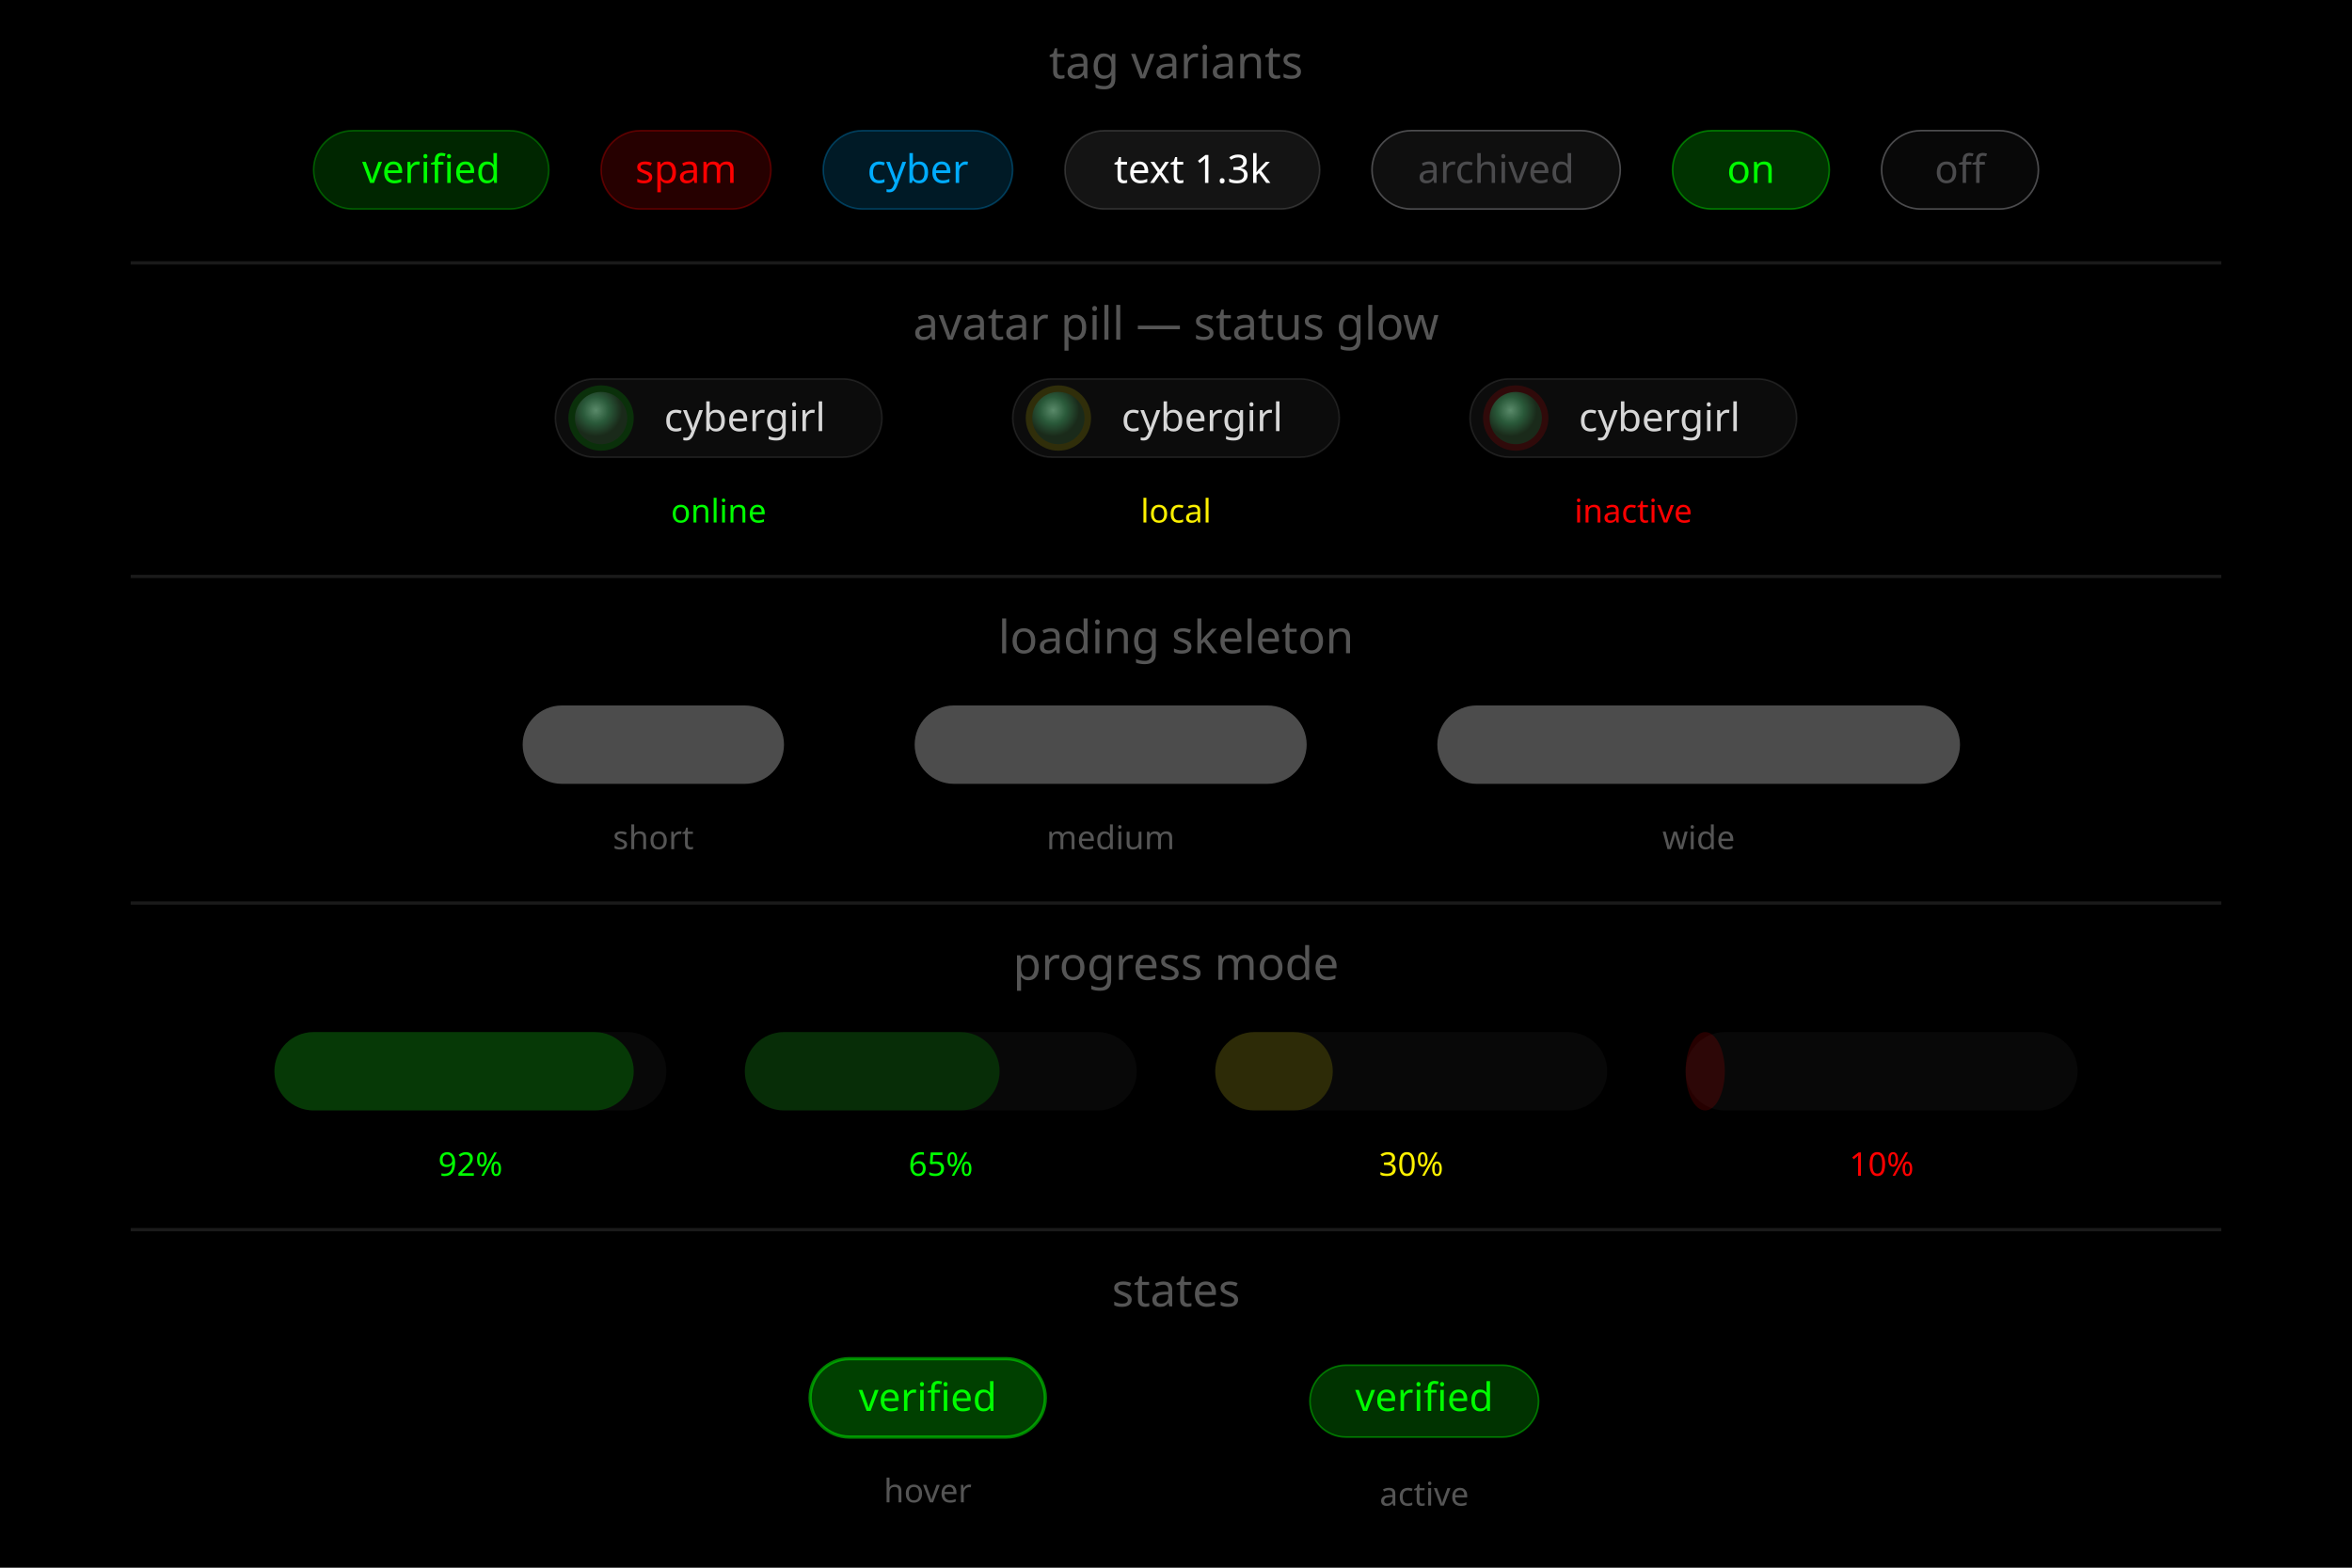
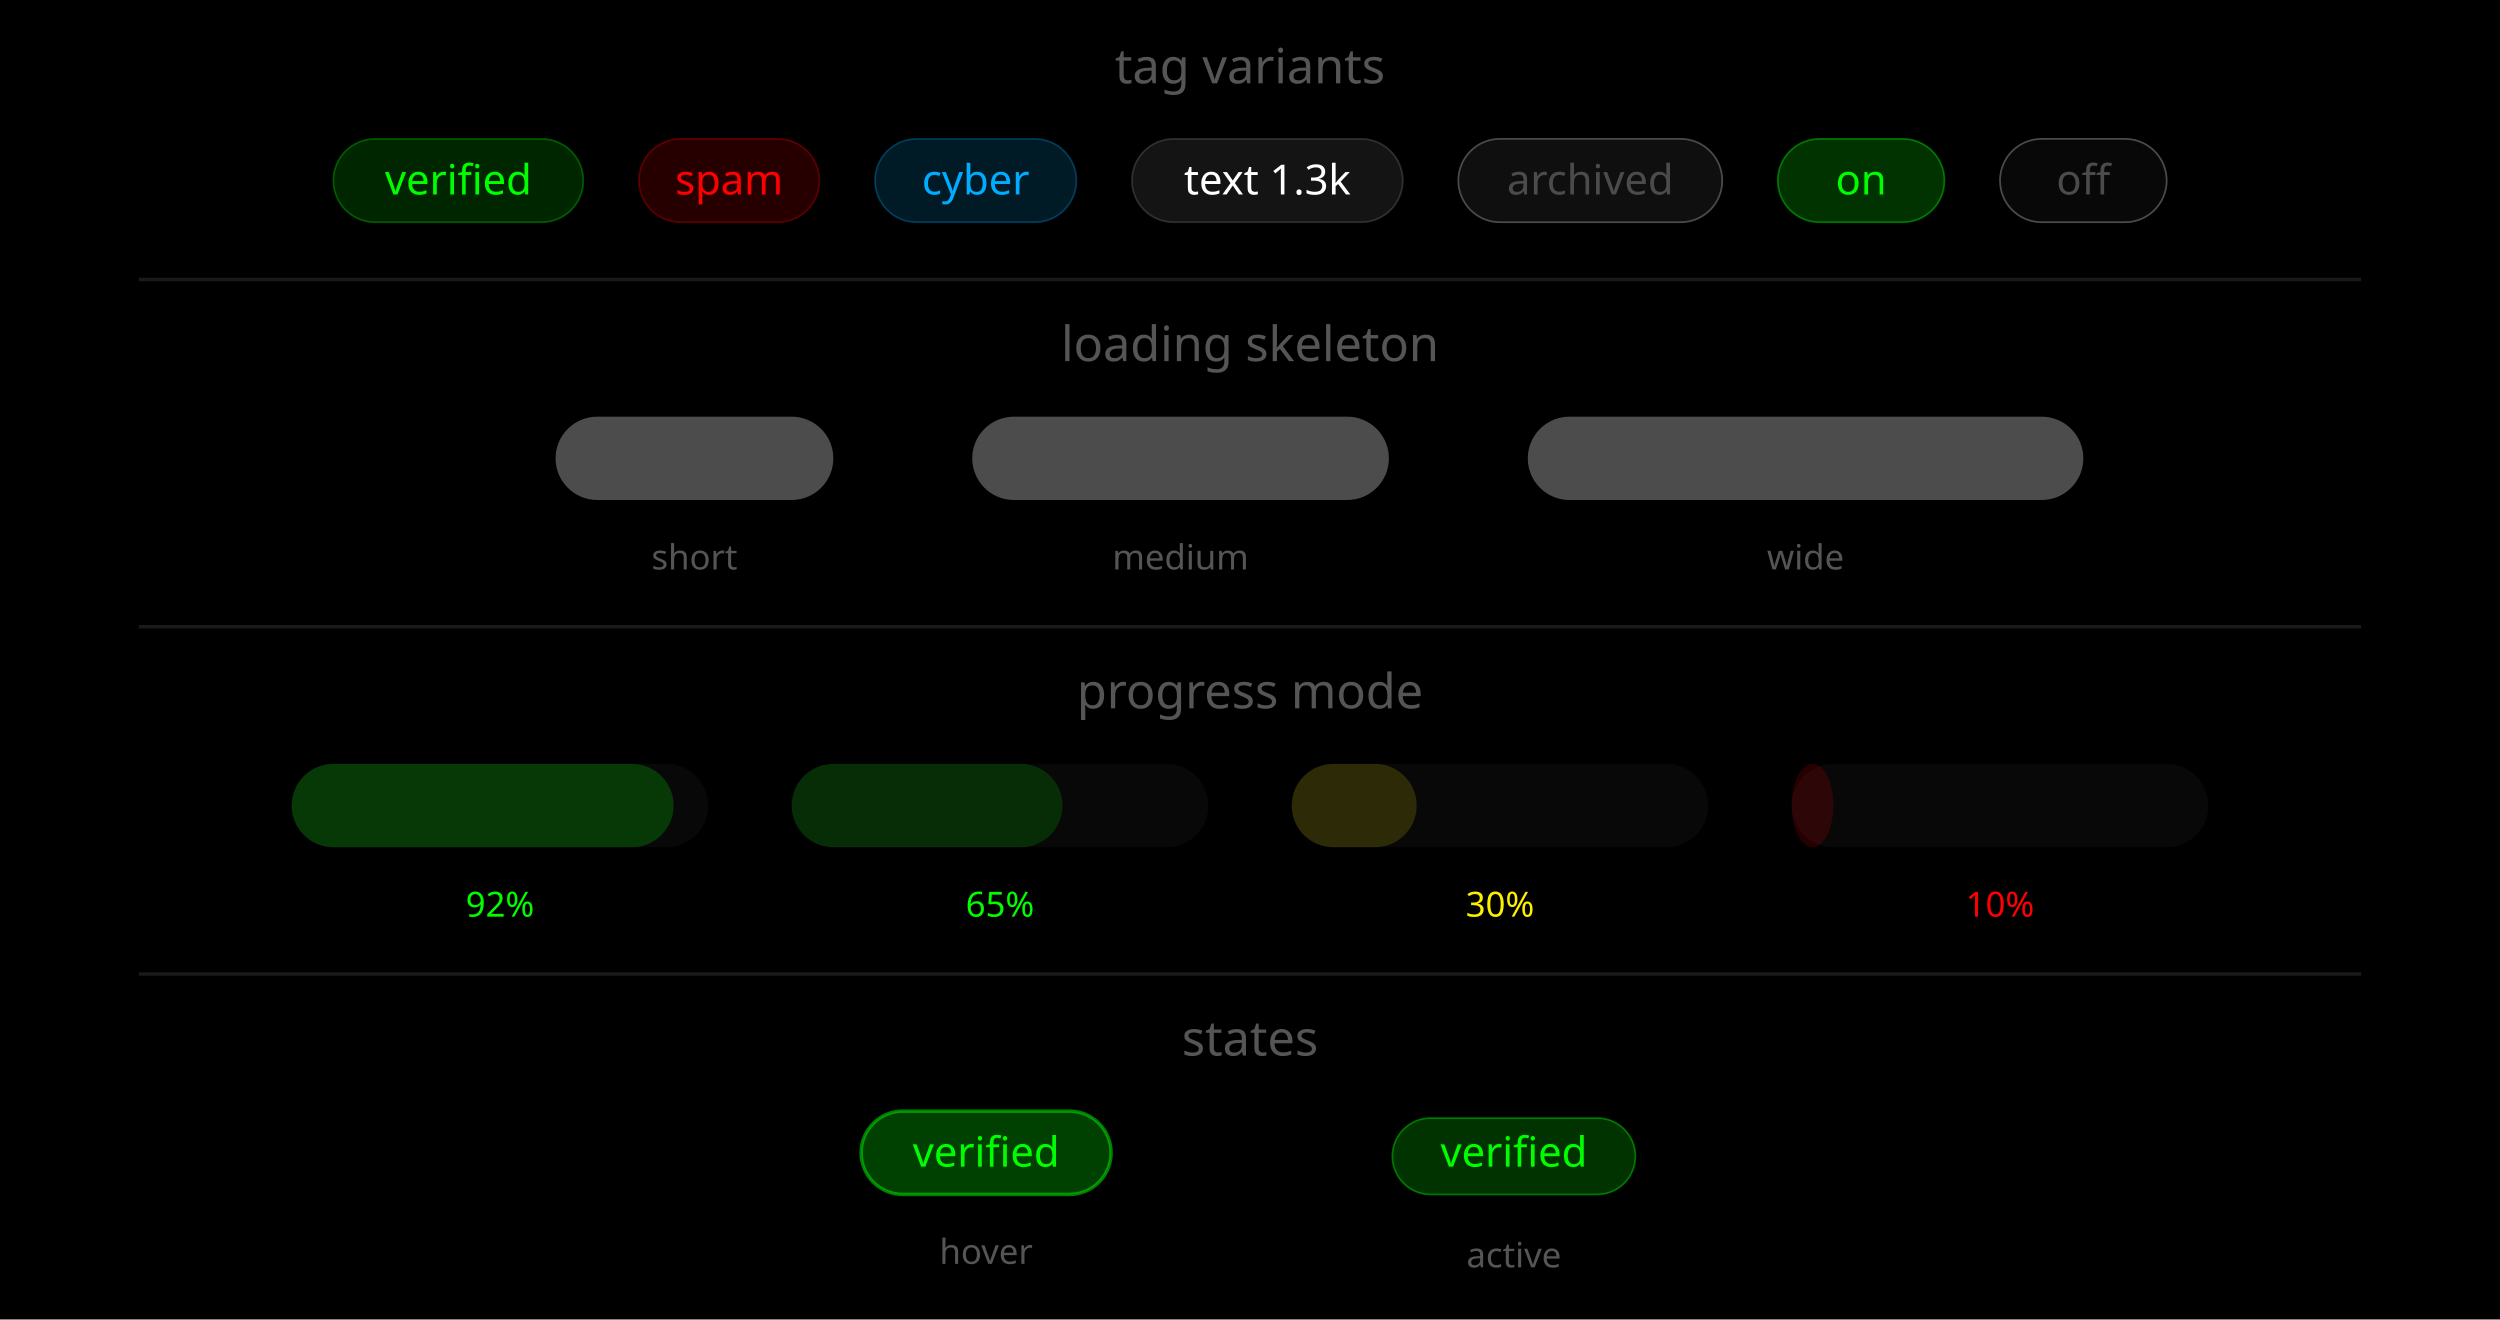
- <svg xmlns="http://www.w3.org/2000/svg" viewBox="0 0 720 480" width="720" height="480">
+ <svg xmlns="http://www.w3.org/2000/svg" viewBox="0 0 720 380" width="720" height="380">
  <defs>
    <radialGradient id="av" cx="40%" cy="35%">
      <stop offset="0%" stop-color="#5a8a6a" />
      <stop offset="50%" stop-color="#2a5a3a" />
      <stop offset="100%" stop-color="#1a2a1a" />
    </radialGradient>
  </defs>
-   <rect width="720" height="480" fill="#000" />
+   <rect width="720" height="380" fill="#000" />
  <text x="360" y="24" font-family="Play, sans-serif" font-size="14" fill="#555" text-anchor="middle">tag variants</text>
  <g transform="translate(96, 40)">
    <rect x="0" y="0" width="72" height="24" rx="12" fill="#00fe00" opacity="0.15" />
    <rect x="0" y="0" width="72" height="24" rx="12" fill="none" stroke="#00fe00" stroke-width="0.5" opacity="0.3" />
    <text x="36" y="16" font-family="Play, sans-serif" font-size="12" fill="#00fe00" text-anchor="middle">verified</text>
  </g>
  <g transform="translate(184, 40)">
    <rect x="0" y="0" width="52" height="24" rx="12" fill="#ff0000" opacity="0.15" />
    <rect x="0" y="0" width="52" height="24" rx="12" fill="none" stroke="#ff0000" stroke-width="0.5" opacity="0.3" />
    <text x="26" y="16" font-family="Play, sans-serif" font-size="12" fill="#ff0000" text-anchor="middle">spam</text>
  </g>
  <g transform="translate(252, 40)">
    <rect x="0" y="0" width="58" height="24" rx="12" fill="#00acff" opacity="0.15" />
    <rect x="0" y="0" width="58" height="24" rx="12" fill="none" stroke="#00acff" stroke-width="0.5" opacity="0.3" />
    <text x="29" y="16" font-family="Play, sans-serif" font-size="12" fill="#00acff" text-anchor="middle">cyber</text>
  </g>
  <g transform="translate(326, 40)">
    <rect x="0" y="0" width="78" height="24" rx="12" fill="#fff" opacity="0.08" />
    <rect x="0" y="0" width="78" height="24" rx="12" fill="none" stroke="#fff" stroke-width="0.5" opacity="0.15" />
    <text x="39" y="16" font-family="Play, sans-serif" font-size="12" fill="#fff" text-anchor="middle">text 1.3k</text>
  </g>
  <g transform="translate(420, 40)">
    <rect x="0" y="0" width="76" height="24" rx="12" fill="#4b4b4d" opacity="0.2" />
    <rect x="0" y="0" width="76" height="24" rx="12" fill="none" stroke="#4b4b4d" stroke-width="0.5" />
    <text x="38" y="16" font-family="Play, sans-serif" font-size="12" fill="#4b4b4d" text-anchor="middle">archived</text>
  </g>
  <g transform="translate(512, 40)">
    <rect x="0" y="0" width="48" height="24" rx="12" fill="#00fe00" opacity="0.2" />
    <rect x="0" y="0" width="48" height="24" rx="12" fill="none" stroke="#00fe00" stroke-width="0.5" opacity="0.4" />
    <text x="24" y="16" font-family="Play, sans-serif" font-size="12" fill="#00fe00" text-anchor="middle">on</text>
  </g>
  <g transform="translate(576, 40)">
    <rect x="0" y="0" width="48" height="24" rx="12" fill="#333" opacity="0.15" />
    <rect x="0" y="0" width="48" height="24" rx="12" fill="none" stroke="#4b4b4d" stroke-width="0.5" />
    <text x="24" y="16" font-family="Play, sans-serif" font-size="12" fill="#4b4b4d" text-anchor="middle">off</text>
  </g>
  <rect x="40" y="80" width="640" height="1" fill="#1a1a1a" />
-   <text x="360" y="104" font-family="Play, sans-serif" font-size="14" fill="#555" text-anchor="middle">avatar pill — status glow</text>
-   <g transform="translate(170, 116)">
-     <rect x="0" y="0" width="100" height="24" rx="12" fill="#fff" opacity="0.05" />
-     <rect x="0" y="0" width="100" height="24" rx="12" fill="none" stroke="#fff" stroke-width="0.5" opacity="0.1" />
-     <circle cx="14" cy="12" r="10" fill="#00fe00" opacity="0.15" />
-     <circle cx="14" cy="12" r="8" fill="url(#av)" />
-     <text x="58" y="16" font-family="Play, sans-serif" font-size="12" fill="#d7d7d7" text-anchor="middle">cybergirl</text>
-     <text x="50" y="44" font-family="Play, sans-serif" font-size="10" fill="#00fe00" text-anchor="middle">online</text>
-   </g>
-   <g transform="translate(310, 116)">
-     <rect x="0" y="0" width="100" height="24" rx="12" fill="#fff" opacity="0.05" />
-     <rect x="0" y="0" width="100" height="24" rx="12" fill="none" stroke="#fff" stroke-width="0.5" opacity="0.1" />
-     <circle cx="14" cy="12" r="10" fill="#fcf000" opacity="0.15" />
-     <circle cx="14" cy="12" r="8" fill="url(#av)" />
-     <text x="58" y="16" font-family="Play, sans-serif" font-size="12" fill="#d7d7d7" text-anchor="middle">cybergirl</text>
-     <text x="50" y="44" font-family="Play, sans-serif" font-size="10" fill="#fcf000" text-anchor="middle">local</text>
-   </g>
-   <g transform="translate(450, 116)">
-     <rect x="0" y="0" width="100" height="24" rx="12" fill="#fff" opacity="0.05" />
-     <rect x="0" y="0" width="100" height="24" rx="12" fill="none" stroke="#fff" stroke-width="0.5" opacity="0.1" />
-     <circle cx="14" cy="12" r="10" fill="#ff0000" opacity="0.15" />
-     <circle cx="14" cy="12" r="8" fill="url(#av)" />
-     <text x="58" y="16" font-family="Play, sans-serif" font-size="12" fill="#d7d7d7" text-anchor="middle">cybergirl</text>
-     <text x="50" y="44" font-family="Play, sans-serif" font-size="10" fill="#ff0000" text-anchor="middle">inactive</text>
-   </g>
-   <rect x="40" y="176" width="640" height="1" fill="#1a1a1a" />
-   <text x="360" y="200" font-family="Play, sans-serif" font-size="14" fill="#555" text-anchor="middle">loading skeleton</text>
-   <g transform="translate(160, 216)">
+   <text x="360" y="104" font-family="Play, sans-serif" font-size="14" fill="#555" text-anchor="middle">loading skeleton</text>
+   <g transform="translate(160, 120)">
    <rect x="0" y="0" width="80" height="24" rx="12" fill="#fff" opacity="0.3" />
    <text x="40" y="44" font-family="Play, sans-serif" font-size="10" fill="#555" text-anchor="middle">short</text>
  </g>
-   <g transform="translate(280, 216)">
+   <g transform="translate(280, 120)">
    <rect x="0" y="0" width="120" height="24" rx="12" fill="#fff" opacity="0.3" />
    <text x="60" y="44" font-family="Play, sans-serif" font-size="10" fill="#555" text-anchor="middle">medium</text>
  </g>
-   <g transform="translate(440, 216)">
+   <g transform="translate(440, 120)">
    <rect x="0" y="0" width="160" height="24" rx="12" fill="#fff" opacity="0.3" />
    <text x="80" y="44" font-family="Play, sans-serif" font-size="10" fill="#555" text-anchor="middle">wide</text>
  </g>
-   <rect x="40" y="276" width="640" height="1" fill="#1a1a1a" />
-   <text x="360" y="300" font-family="Play, sans-serif" font-size="14" fill="#555" text-anchor="middle">progress mode</text>
-   <g transform="translate(84, 316)">
+   <rect x="40" y="180" width="640" height="1" fill="#1a1a1a" />
+   <text x="360" y="204" font-family="Play, sans-serif" font-size="14" fill="#555" text-anchor="middle">progress mode</text>
+   <g transform="translate(84, 220)">
    <rect x="0" y="0" width="120" height="24" rx="12" fill="#333" opacity="0.15" />
    <rect x="0" y="0" width="110" height="24" rx="12" fill="#00fe00" opacity="0.2" />
    <text x="60" y="44" font-family="Play, sans-serif" font-size="10" fill="#00fe00" text-anchor="middle">92%</text>
  </g>
-   <g transform="translate(228, 316)">
+   <g transform="translate(228, 220)">
    <rect x="0" y="0" width="120" height="24" rx="12" fill="#333" opacity="0.15" />
    <rect x="0" y="0" width="78" height="24" rx="12" fill="#00fe00" opacity="0.15" />
    <text x="60" y="44" font-family="Play, sans-serif" font-size="10" fill="#00fe00" text-anchor="middle">65%</text>
  </g>
-   <g transform="translate(372, 316)">
+   <g transform="translate(372, 220)">
    <rect x="0" y="0" width="120" height="24" rx="12" fill="#333" opacity="0.15" />
    <rect x="0" y="0" width="36" height="24" rx="12" fill="#fcf000" opacity="0.15" />
    <text x="60" y="44" font-family="Play, sans-serif" font-size="10" fill="#fcf000" text-anchor="middle">30%</text>
  </g>
-   <g transform="translate(516, 316)">
+   <g transform="translate(516, 220)">
    <rect x="0" y="0" width="120" height="24" rx="12" fill="#333" opacity="0.15" />
    <rect x="0" y="0" width="12" height="24" rx="12" fill="#ff0000" opacity="0.15" />
    <text x="60" y="44" font-family="Play, sans-serif" font-size="10" fill="#ff0000" text-anchor="middle">10%</text>
  </g>
-   <rect x="40" y="376" width="640" height="1" fill="#1a1a1a" />
-   <text x="360" y="400" font-family="Play, sans-serif" font-size="14" fill="#555" text-anchor="middle">states</text>
-   <g transform="translate(248, 416)">
+   <rect x="40" y="280" width="640" height="1" fill="#1a1a1a" />
+   <text x="360" y="304" font-family="Play, sans-serif" font-size="14" fill="#555" text-anchor="middle">states</text>
+   <g transform="translate(248, 320)">
    <rect x="0" y="0" width="72" height="24" rx="12" fill="#00fe00" opacity="0.25" />
    <rect x="0" y="0" width="72" height="24" rx="12" fill="none" stroke="#00fe00" stroke-width="1" opacity="0.5" />
    <text x="36" y="16" font-family="Play, sans-serif" font-size="12" fill="#00fe00" text-anchor="middle">verified</text>
    <text x="36" y="44" font-family="Play, sans-serif" font-size="10" fill="#555" text-anchor="middle">hover</text>
  </g>
-   <g transform="translate(400, 417)">
+   <g transform="translate(400, 321)">
    <rect x="1" y="1" width="70" height="22" rx="11" fill="#00fe00" opacity="0.2" />
    <rect x="1" y="1" width="70" height="22" rx="11" fill="none" stroke="#00fe00" stroke-width="0.5" opacity="0.4" />
    <text x="36" y="15" font-family="Play, sans-serif" font-size="12" fill="#00fe00" text-anchor="middle">verified</text>
    <text x="36" y="44" font-family="Play, sans-serif" font-size="10" fill="#555" text-anchor="middle">active</text>
  </g>
</svg>
